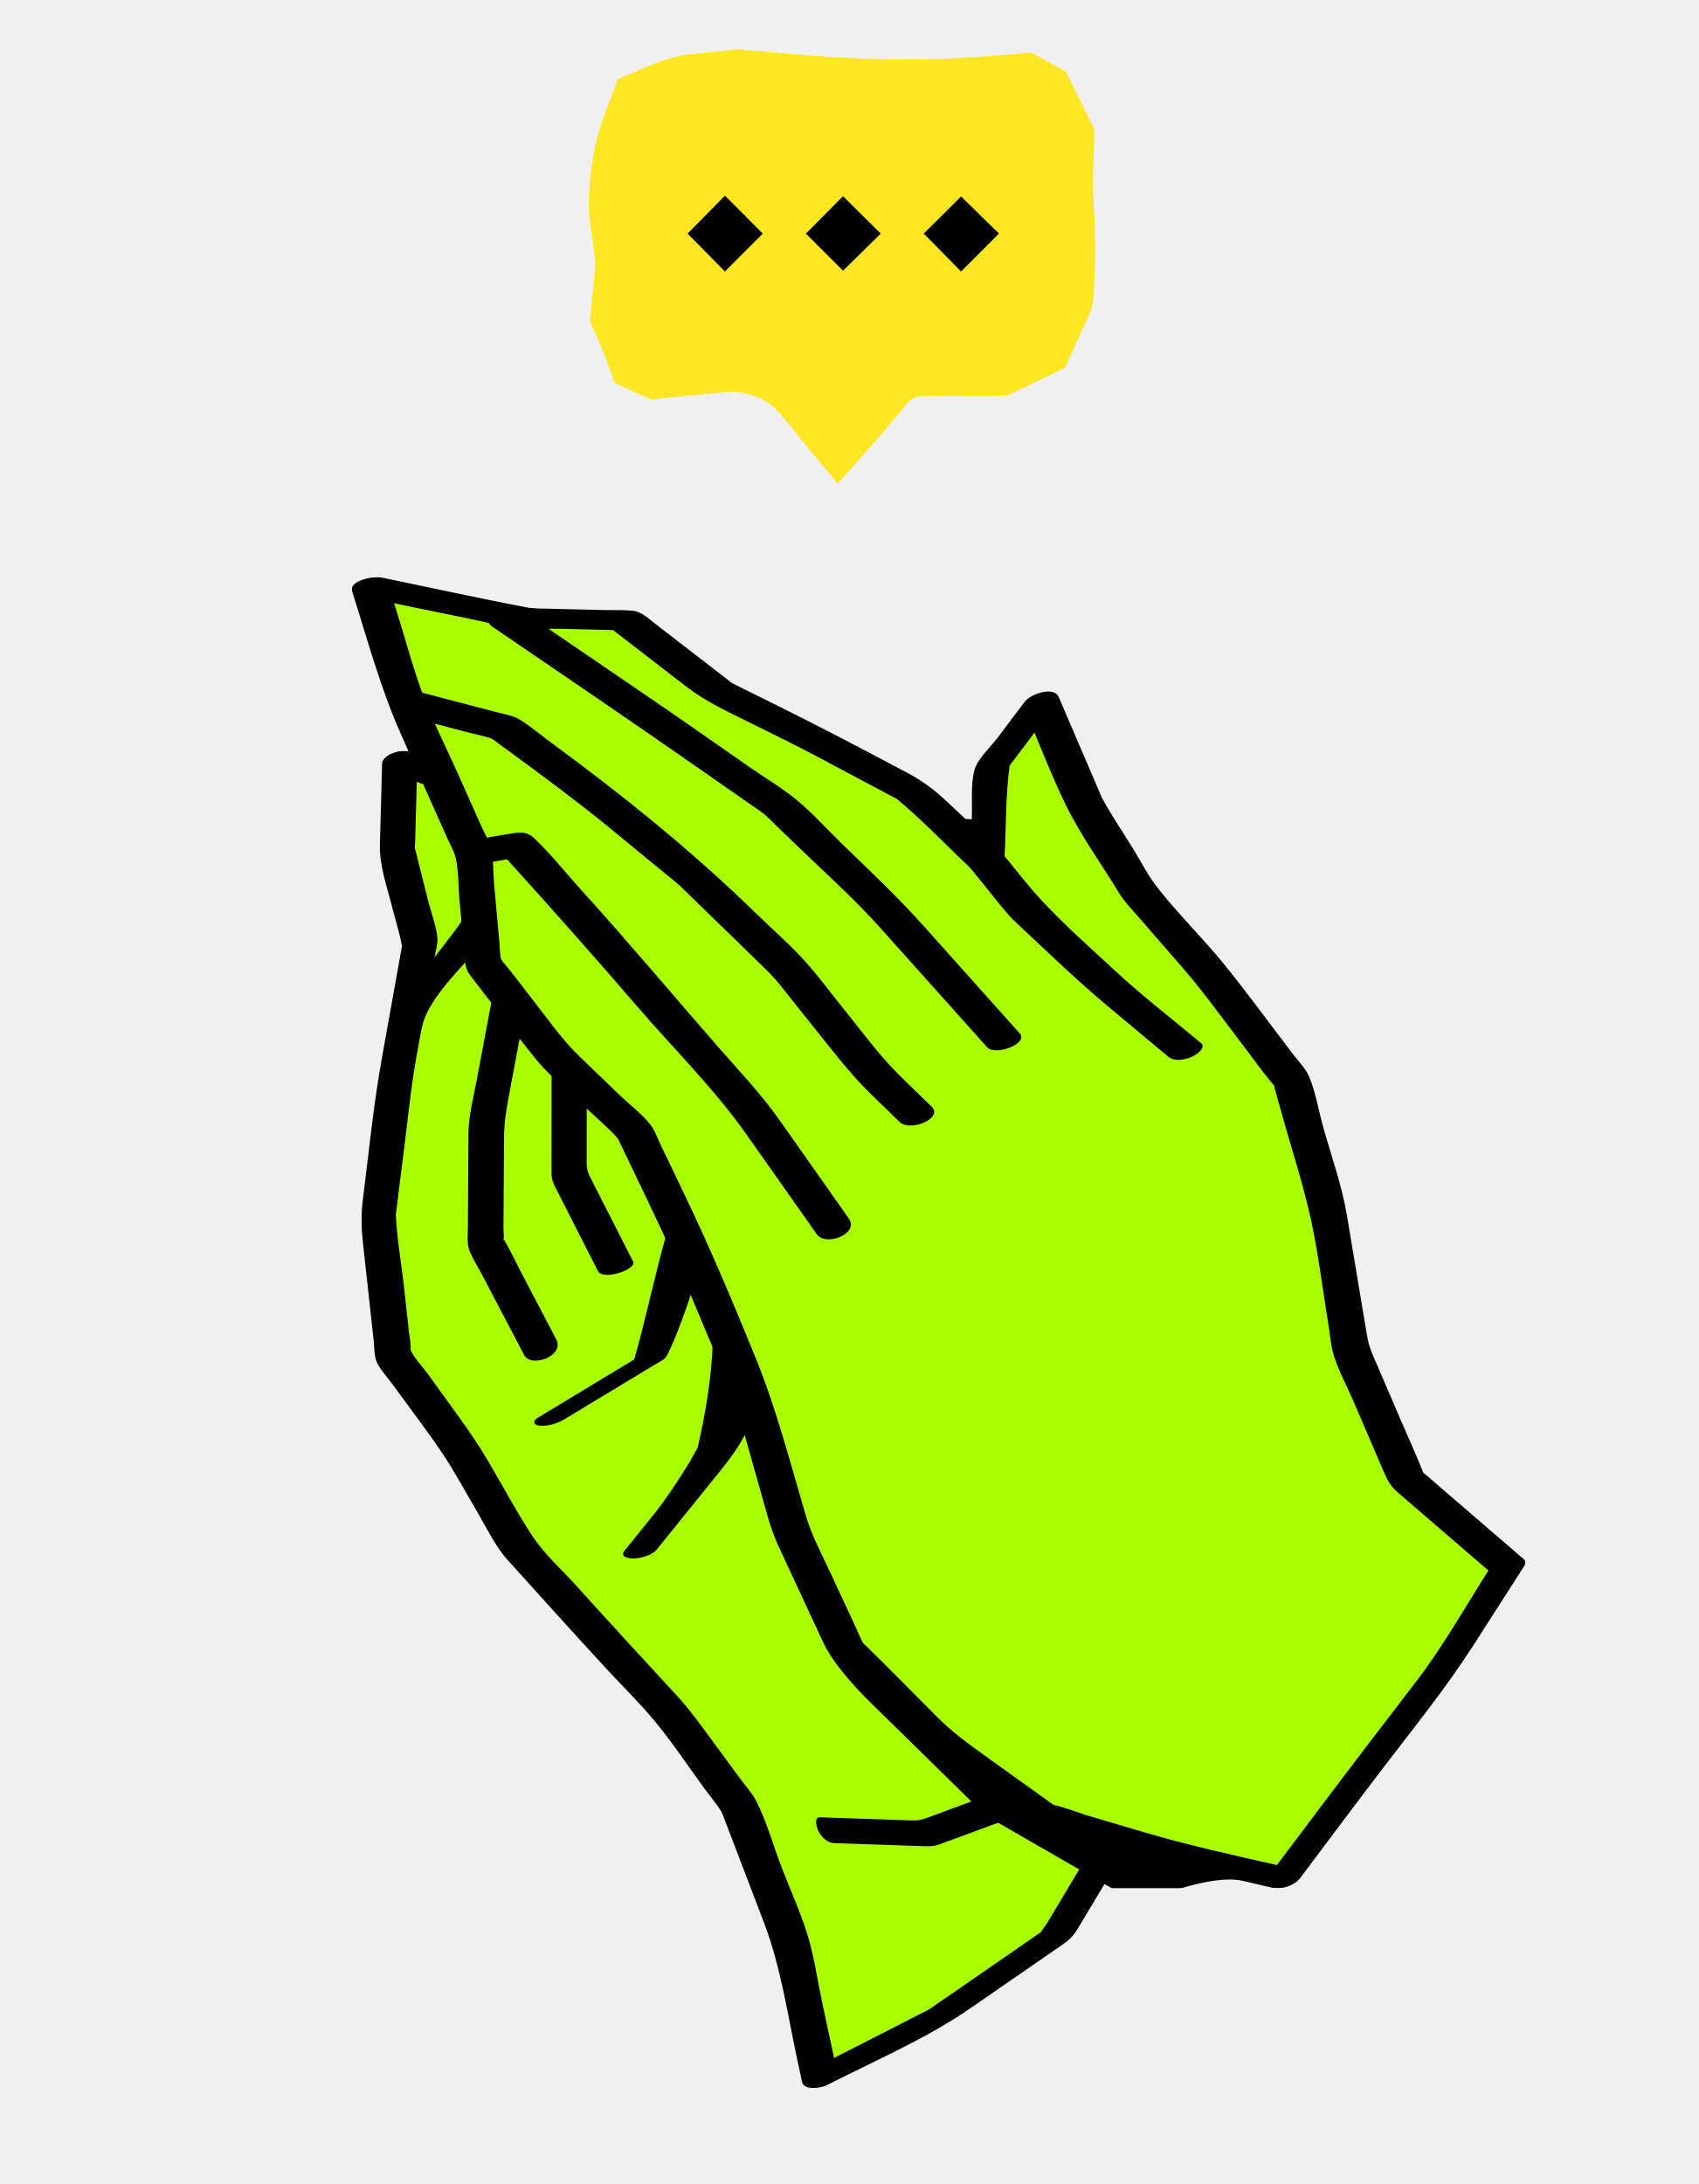
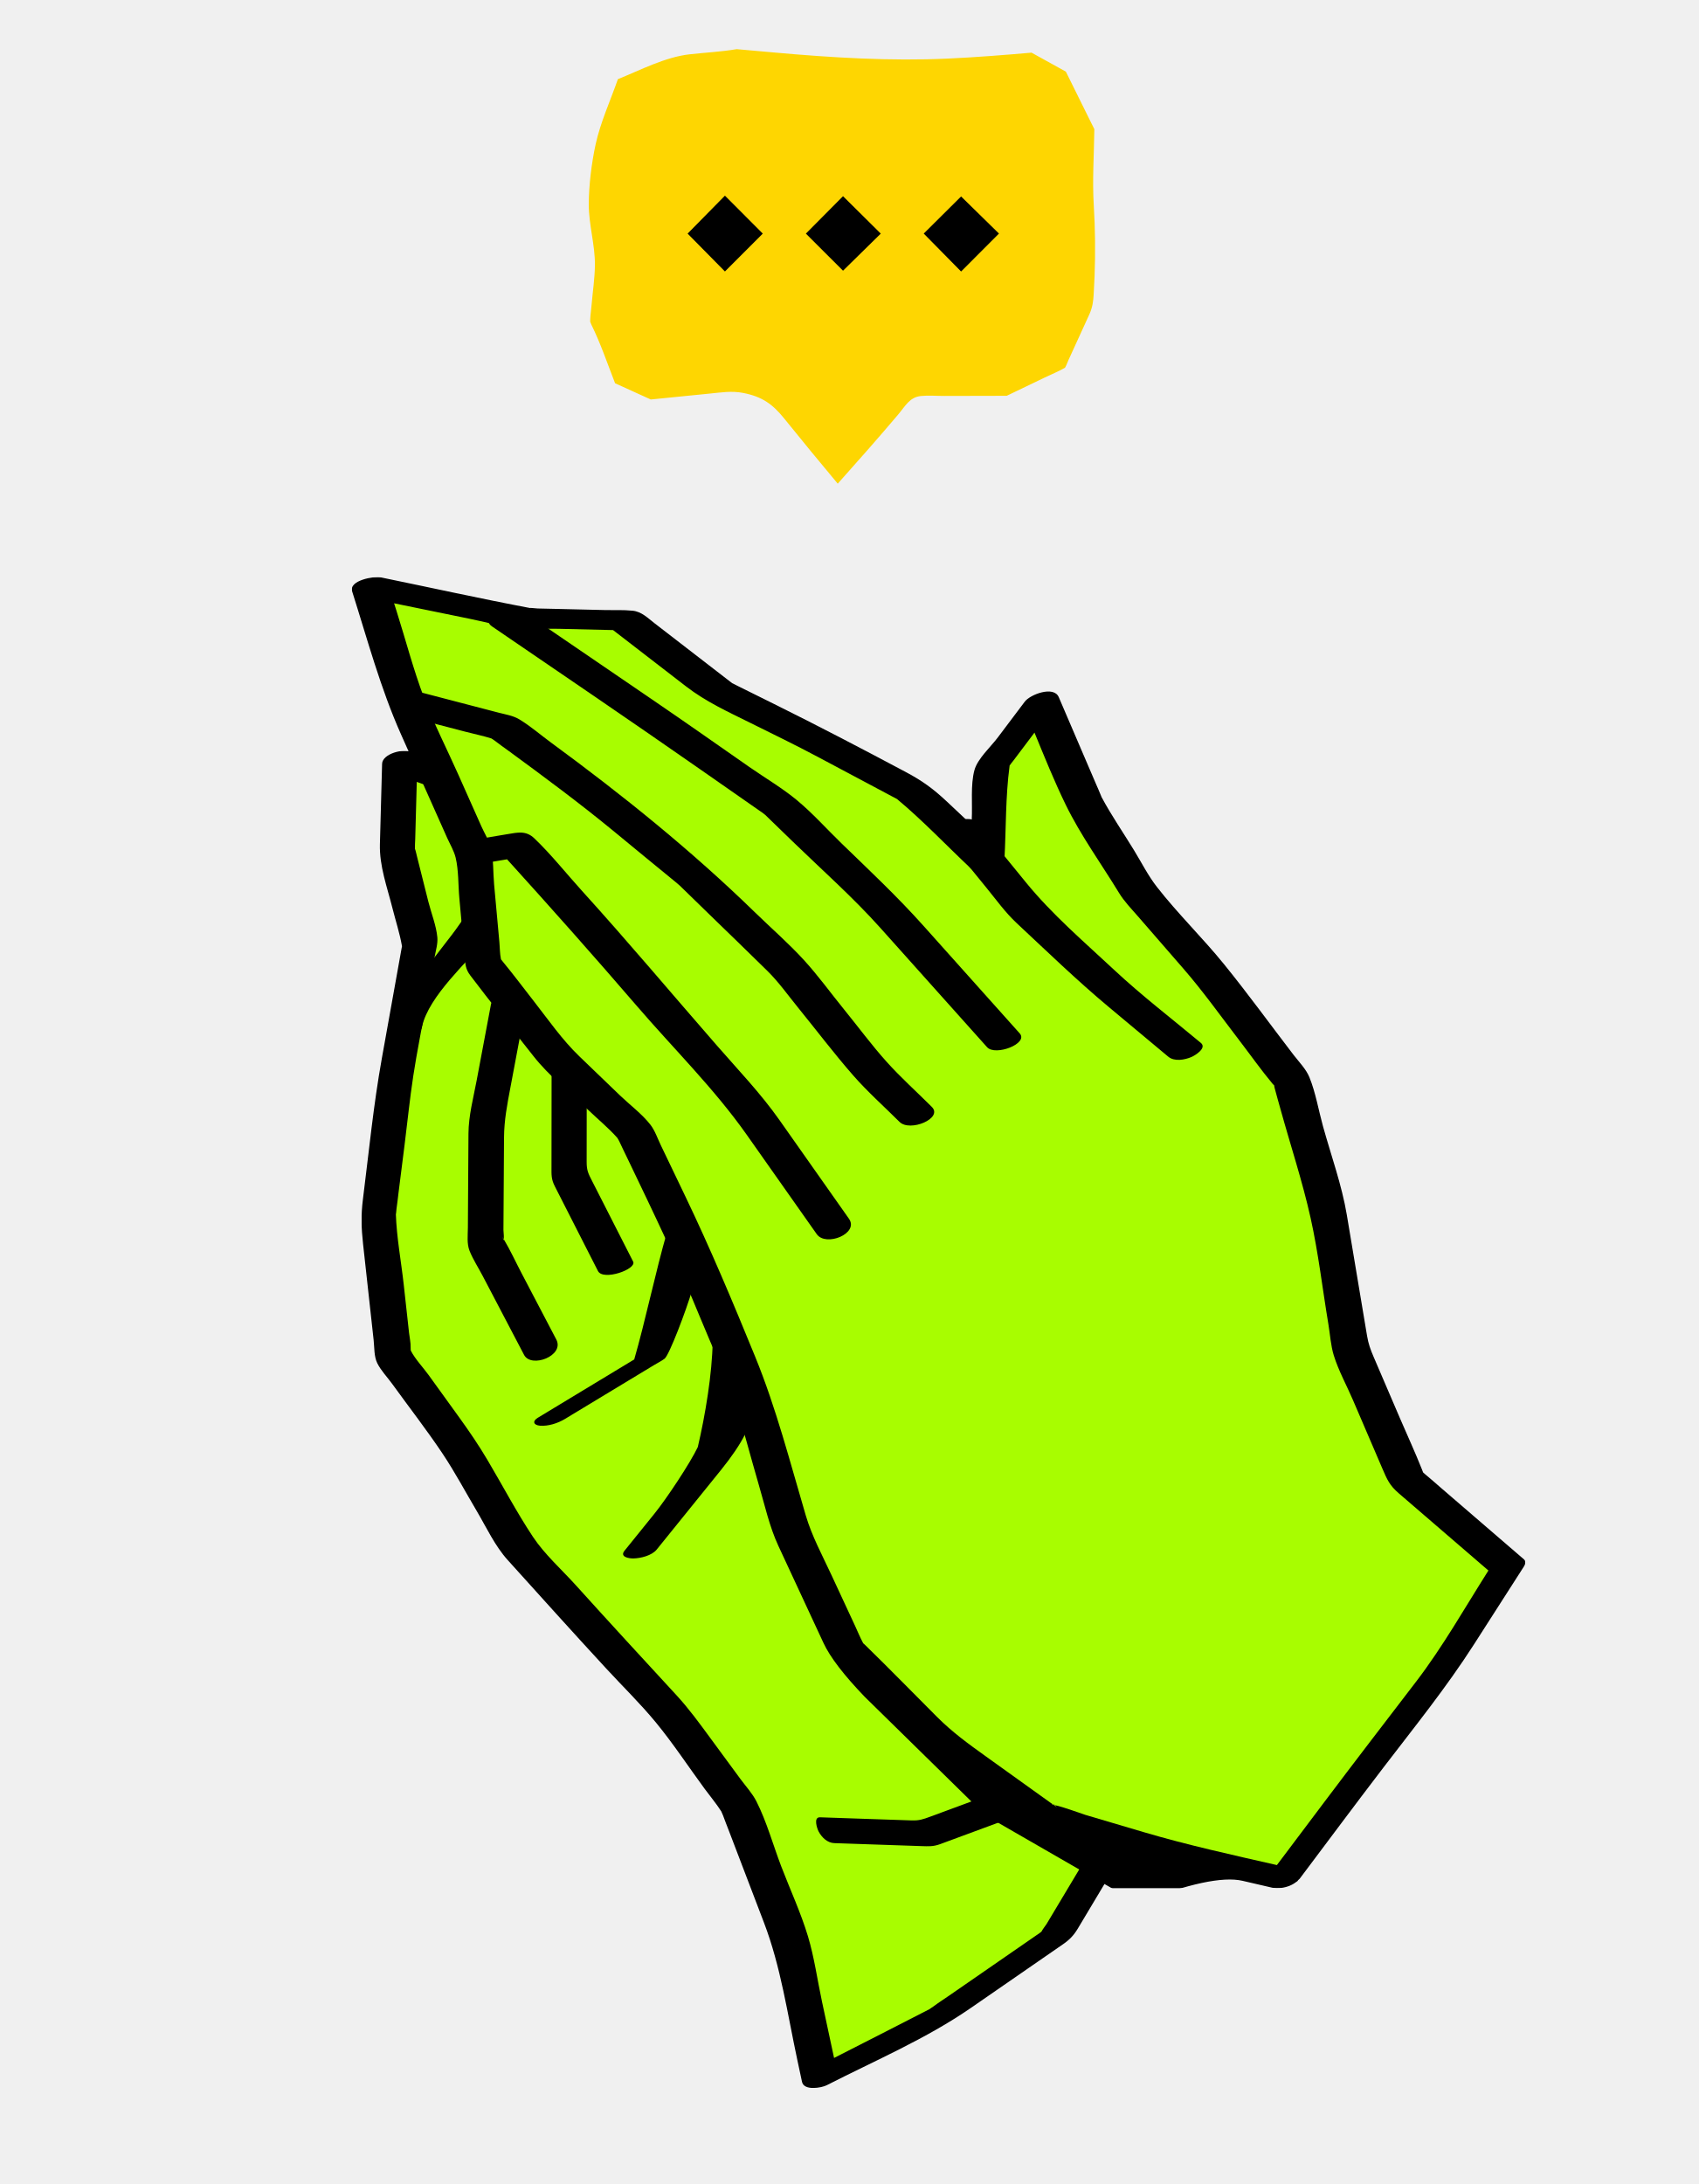
<svg xmlns="http://www.w3.org/2000/svg" height="180" viewBox="0 0 140 180" width="140">
  <mask id="a" fill="#fff">
    <path d="m.803.798h64.652v110.202h-64.652z" fill="#fff" fill-rule="evenodd" />
  </mask>
  <mask id="b" fill="#fff">
    <path d="m0 .478h96.722v108.054h-96.722z" fill="#fff" fill-rule="evenodd" />
  </mask>
  <g fill="none" fill-rule="evenodd">
    <path d="m0 1h140v180h-140z" transform="translate(0 -1)" />
    <path d="m3.745 71.273 1.865 7.421-1.999 11.13-1.443 11.44 1.266 11.497 5.485 7.599 4.803 8.113 6.291 6.969 6.362 6.899 5.521 7.509 4.26 11.15 2.398 11.192 9.938-5.08 9.651-6.669 5.894-9.851-4.373-10.213-2.853-10.844-4.81-10.088-3.723-10.514-3.679-10.597-7.756-7.086-7.14-7.557-6.957-7.736-6.72-7.853-12.078-4.315z" fill="#a8fd00" transform="translate(29 -1)" />
    <path d="m62.535 88.612c-.001-.065.02-.125.11-.12-.02-.002-.061.048-.11.12m-.486.877-4.793 8.01c-.064.106-.32.417-.417.621-.045.036-.092.073-.133.101l-3.393 2.345-4.112 2.842c-.428.295-.87.577-1.285.888-.094.07-.2.125-.29.2l-.003.003c-2.442 1.262-4.896 2.503-7.343 3.755l-.532.271-.996-4.646c-.38-1.774-.633-3.64-1.156-5.378-.59-1.959-1.48-3.872-2.21-5.783-.667-1.748-1.193-3.673-2.04-5.343-.338-.664-.887-1.257-1.327-1.855-.83-1.127-1.658-2.255-2.487-3.382-.897-1.22-1.755-2.404-2.78-3.515-2.777-3.012-5.551-6.024-8.296-9.065-1.158-1.283-2.562-2.53-3.521-3.972-1.353-2.036-2.507-4.237-3.754-6.34-.73-1.235-1.503-2.365-2.343-3.53l-2.512-3.478c-.456-.632-1.11-1.309-1.468-2.016-.001-.029-.014-.119-.011-.257.012-.389-.09-.82-.132-1.206l-.438-3.975c-.211-1.91-.586-3.883-.648-5.809.015.054.039-.34.052-.427.067-.439.11-.882.166-1.322.167-1.31.332-2.62.497-3.93.24-1.907.432-3.826.722-5.724.309-2.023.725-4.037 1.087-6.052.226-1.258.45-2.514.677-3.77.09-.508.265-1.055.219-1.572-.086-.969-.505-2.006-.742-2.948l-.927-3.69c-.021-.083-.151-.66-.182-.672-.008-.26.02-.533.026-.788l.11-4.024.018-.7 4.816 1.72 4.068 1.454c.125.044.36.17.568.246.083.098.212.215.253.263 3.219 3.761 6.434 7.513 9.745 11.194 3.349 3.725 6.777 7.364 10.217 11.007 1.36 1.44 2.9 2.72 4.36 4.053l3.37 3.078c.095.086.425.448.46.417.099.23.166.5.244.722 1.613 4.646 3.224 9.291 4.865 13.927.752 2.126 1.397 4.337 2.28 6.411 1.115 2.607 2.45 5.138 3.67 7.697.78 1.633 1.28 3.005 1.742 4.755.719 2.736 1.309 5.547 2.169 8.243.68 2.135 1.778 4.207 2.66 6.266.516 1.206.94 2.534 1.577 3.682l.09.165c-.171.27-.425.777-.457.833m3.392-1.478c-.18-1.015-.924-2.157-1.328-3.099-.687-1.608-1.376-3.214-2.064-4.82-.73-1.707-1.221-3.27-1.695-5.07-.687-2.613-1.18-5.389-2.088-7.934-.806-2.26-2.112-4.444-3.144-6.608-.795-1.668-1.593-3.283-2.208-5.02-1.714-4.842-3.423-9.684-5.108-14.535l-1.501-4.323c-.204-.586-.326-.903-.784-1.32l-6.623-6.052c-3.002-2.742-5.748-5.867-8.467-8.89-3.46-3.849-6.898-7.703-10.263-11.634-.854-.999-1.674-2.046-2.571-3.006-.455-.485-.995-.628-1.615-.85-2.985-1.066-5.97-2.134-8.957-3.2l-1.988-.71c-.773-.405-2.522.108-2.543.924l-.18 6.623c-.05 1.806.597 3.537 1.035 5.28.258 1.026.598 2.063.78 3.104l.008.026-.025.116c-.072.38-.137.761-.205 1.142-.48 2.668-.958 5.337-1.437 8.005-.688 3.828-1.066 7.712-1.553 11.57-.17 1.34-.138 2.377.01 3.724l.87 7.904c.067.604.026 1.354.298 1.903.295.603.842 1.168 1.233 1.71 1.388 1.923 2.858 3.808 4.174 5.782 1.006 1.51 1.869 3.134 2.794 4.696.8 1.355 1.493 2.867 2.552 4.041 2.69 2.98 5.374 5.965 8.096 8.915 1.364 1.48 2.833 2.91 4.112 4.464 1.432 1.74 2.69 3.658 4.025 5.474.45.613.959 1.216 1.37 1.86.013.041.107.234.143.331.154.428.325.85.487 1.274l2.893 7.575c1.385 3.625 1.935 7.525 2.747 11.315l.384 1.796c.164.762 1.619.494 2.04.278 3.986-2.037 8.202-3.828 11.888-6.376l7.6-5.252c.529-.365.876-.73 1.205-1.28l2.29-3.83 2.464-4.117c.326-.544.964-1.252.849-1.906" fill="#000" mask="url(#a)" transform="translate(29 61.086)" />
    <path d="m76.783 155.728 6.308-8.384 6.487-8.477 5.688-8.87-8.337-7.183-4.568-10.638-1.884-11.262-3.039-10.98-6.918-9.019-5.654-6.506-4.502-7.386-3.546-8.266-4.048 5.372-.425 7.777-6.127-5.76-7.947-4.229-8.125-4.025-7.567-5.84-8.505-.199-12.598-2.583 3.031 9.548 5.493 12.318.845 9.272 5.768 7.368 6.7 6.442 5.111 10.652 4.472 10.939 3.358 11.366 4.489 9.66 7.444 7.445 8.592 6.16 10.178 3.01z" fill="#a8fd00" transform="translate(29 -.914)" />
    <path d="m80.109 101.497-3.861 5.132c-3.674-.838-7.354-1.644-10.969-2.712-1.609-.477-3.219-.952-4.828-1.428-.165-.049-1.855-.667-2.497-.798.119.11.19.284.076.117-.033-.047-.098-.093-.166-.136-.087-.014-.149-.016-.164.004.026-.034.056-.049.085-.055-.043-.025-.09-.053-.12-.074l-1.532-1.098-3.88-2.782c-1.454-1.043-2.757-1.988-4.015-3.246-1.987-1.988-3.951-4.003-5.964-5.964-.068-.067-.104-.095-.127-.11-.008-.018-.016-.037-.033-.068-.232-.432-.417-.897-.624-1.342l-1.961-4.22c-.752-1.62-1.609-3.196-2.115-4.909-1.3-4.4-2.436-8.84-4.173-13.088-1.83-4.476-3.672-8.87-5.763-13.228l-2.016-4.204c-.263-.547-.482-1.205-.858-1.686-.686-.878-1.692-1.628-2.494-2.398l-3.358-3.23c-1.418-1.363-2.541-2.995-3.751-4.542-.844-1.077-1.663-2.18-2.535-3.236-.054-.065-.12-.14-.173-.215-.001-.009-.001-.018-.006-.039-.091-.44-.084-.924-.125-1.372l-.436-4.77c-.088-.97-.035-2.098-.277-3.044-.15-.582-.522-1.177-.766-1.724l-1.93-4.33c-.927-2.079-1.986-4.144-2.797-6.273-.885-2.322-1.516-4.774-2.267-7.142l-.207-.65 6.218 1.273c1.147.235 2.308.55 3.468.711 1.259.177 2.59.088 3.858.117l4.506.106c2.004 1.545 4.008 3.091 6.011 4.638 1.646 1.27 3.42 2.075 5.289 3.002 1.862.923 3.731 1.828 5.566 2.805 1.458.776 2.916 1.553 4.375 2.328l1.72.916c.148.08.301.152.446.237 2.119 1.762 4.05 3.808 6.059 5.696.553.521 2.744.167 2.794-.748.138-2.528.083-5.145.419-7.653.003-.024.003-.036.003-.05.086-.14.209-.273.304-.4l1.401-1.858.348-.463c.824 2.001 1.634 4.015 2.578 5.951 1.225 2.513 2.932 4.866 4.387 7.254.436.715 1.014 1.306 1.564 1.938 1.242 1.43 2.483 2.86 3.725 4.287 1.647 1.894 3.11 3.954 4.636 5.944.909 1.186 1.778 2.42 2.735 3.567.077.093.119.135.144.155-.01.011-.012.05.018.165.157.604.332 1.204.499 1.805.822 2.966 1.804 5.93 2.473 8.934.642 2.881.982 5.863 1.469 8.774.138.83.193 1.748.441 2.552.388 1.255 1.067 2.482 1.583 3.687l2.421 5.638c.394.917.601 1.395 1.348 2.038l7.395 6.37c-1.939 3.056-3.75 6.268-5.946 9.138-2.549 3.33-5.107 6.653-7.628 10.005zm9.649-25.969c-.431-.37-.854-.754-1.294-1.114-.045-.036-.127-.12-.164-.145-.032-.078-.06-.159-.088-.229-.568-1.432-1.218-2.836-1.826-4.25l-2.162-5.038c-.263-.614-.433-1.079-.543-1.732-.555-3.323-1.111-6.647-1.668-9.97-.412-2.469-1.3-4.908-1.967-7.317-.363-1.31-.602-2.762-1.114-4.023-.279-.689-.863-1.272-1.314-1.86-1.909-2.489-3.757-5.04-5.734-7.476-1.766-2.177-3.801-4.148-5.524-6.359-.722-.924-1.272-2.014-1.883-3.016-.887-1.456-1.88-2.89-2.684-4.398.01.011-.056-.135-.102-.25-.1-.256-.217-.507-.325-.759-.409-.954-.818-1.908-1.228-2.86l-1.871-4.363c-.413-.964-2.357-.213-2.795.367l-2.246 2.981c-.57.756-1.65 1.731-1.907 2.665-.335 1.214-.154 2.817-.223 4.07l-.023.43-1.999-1.879c-1.141-1.073-2.04-1.729-3.418-2.462-3.597-1.914-7.193-3.793-10.844-5.602l-3.044-1.509c-.085-.042-.359-.19-.417-.21-.154-.114-.304-.236-.455-.35-1.976-1.527-3.953-3.053-5.93-4.578-.579-.446-1.075-.969-1.824-1.045-.769-.079-1.573-.037-2.346-.055-1.34-.03-2.681-.062-4.021-.095l-1.456-.033c-.174-.004-.829-.087-.555-.024-4.143-.782-8.266-1.696-12.397-2.544-.531-.108-2.63.246-2.34 1.161 1.257 3.96 2.334 7.985 4.026 11.781l3.804 8.532c.234.522.567 1.075.7 1.63.251 1.048.206 2.26.304 3.331l.436 4.77c.063.698.061 1.07.476 1.618 1.69 2.236 3.457 4.417 5.185 6.623 1.291 1.65 3.04 3.022 4.546 4.47.778.748 1.654 1.464 2.372 2.275.019.03.096.14.168.293.233.506.481 1.004.721 1.505 2.084 4.343 4.155 8.638 5.977 13.094.898 2.197 1.924 4.382 2.707 6.624.809 2.315 1.398 4.732 2.093 7.084.497 1.683.874 3.44 1.615 5.034l3.723 8.011c.538 1.158 1.67 2.634 3.394 4.429l9.979 9.79 12.543 7.228c4.115-1.614 6.988-2.231 8.62-1.853l2.476.574c.045.011.098.005.145.012.062.01.124.017.178.02.013 0 .027-.003.041-.003.136.004.274-.006.418-.027.035-.005.068-.01.103-.017.141-.026.274-.062.409-.11.049-.018.094-.034.141-.054.115-.049.219-.102.319-.165.065-.039.123-.08.182-.126.035-.028.082-.049.113-.079.031-.029.039-.058.065-.087.039-.04.09-.072.124-.116 2.294-3.05 4.569-6.113 6.888-9.145 2.556-3.34 5.191-6.6 7.46-10.14l4.134-6.447c.105-.164.182-.426.001-.582z" fill="#000" mask="url(#b)" transform="translate(29 47.086)" />
    <path d="m57.785 149.621.079.051c.025.004.062.013.09.02-.052-.048-.11-.082-.17-.07m-46.229-97.08c5.734 3.913 11.477 7.814 17.171 11.786l5.183 3.616c.156.11.401.348.106.074.136.127.268.26.401.388l1.965 1.905c2.403 2.328 4.936 4.57 7.17 7.065l8.81 9.845c.673.755 3.442-.295 2.688-1.139l-7.956-8.892c-2.13-2.38-4.445-4.553-6.742-6.778-1.203-1.166-2.359-2.464-3.649-3.535-1.22-1.015-2.648-1.85-3.95-2.758-2.607-1.818-5.207-3.647-7.833-5.439l-11.06-7.549c-.785-.536-3.46.621-2.304 1.411m36.251 39.601c-1.239-1.236-2.565-2.424-3.734-3.727-1.227-1.367-2.33-2.867-3.489-4.291-1.106-1.361-2.155-2.815-3.34-4.108-1.258-1.372-2.69-2.618-4.023-3.916-5.232-5.094-10.887-9.648-16.773-13.964-.868-.636-1.718-1.376-2.638-1.933-.516-.313-1.137-.404-1.718-.555l-6.588-1.72c-.682-.178-1.569-.002-2.049.55-.41.47-.313 1.118.346 1.29l5.576 1.455c.701.184 1.432.33 2.124.55.044.029.162.095.278.185.364.288.753.552 1.128.828 2.95 2.16 5.854 4.31 8.677 6.63 1.723 1.414 3.438 2.839 5.168 4.245.061.049.238.208.295.256l.24.233 2.138 2.083c1.612 1.569 3.237 3.128 4.838 4.709.921.91 1.686 1.99 2.501 2.994 1.515 1.863 2.974 3.794 4.555 5.602 1.181 1.352 2.551 2.569 3.824 3.837.861.86 3.61-.29 2.664-1.233m-6.832 9.214c-1.91-2.712-3.82-5.425-5.732-8.137-1.544-2.192-3.409-4.138-5.17-6.158-3.7-4.24-7.315-8.553-11.095-12.718-1.302-1.434-2.538-3.004-3.94-4.34-.68-.65-1.368-.481-2.204-.342-.933.156-1.868.31-2.802.467-.614.102-1.147.339-1.207 1.093-.055.684.361 1.116.947 1.019l3.023-.504c3.618 3.992 7.186 8.007 10.701 12.09 3.014 3.504 6.381 6.818 9.043 10.596l5.783 8.208c.751 1.067 3.514-.051 2.653-1.274m29.009-14.487c-2.379-1.987-4.866-3.889-7.132-6.004-2.519-2.352-5.128-4.575-7.307-7.248l-4.022-4.934c-.625-.765-3.41.25-2.692 1.133l3.482 4.271c.801.982 1.548 2.028 2.476 2.895 2.513 2.347 4.98 4.737 7.62 6.94l4.884 4.078c.508.425 1.36.267 1.918.026.29-.125 1.285-.73.773-1.158m-61.713-8.945-4.317 5.608-.617.801c-.464.603.41.735.858.706.46-.029.368.497.796.324.325-.13-.145 1.36.018 1.039.245-.483.647-.264.778-.872.55-2.54 3.87-5.441 5.043-6.964l.616-.802c.465-.603-.408-.735-.858-.706-.46.029-.663-1.898-.809-1.46-.187.559-1.289 2.042-1.508 2.326m3.194 5.786-1.174 6.244c-.272 1.453-.668 2.902-.677 4.384l-.048 7.761c-.004.638-.097 1.318.14 1.91.287.715.735 1.4 1.09 2.081l3.403 6.493c.59 1.124 3.356.067 2.655-1.27l-2.873-5.484c-.482-.919-.921-1.883-1.454-2.774-.352-.588.069.047-.036.134.092-.078.005-.785.006-.904.016-2.537.03-5.075.048-7.612.009-1.437.26-2.716.528-4.138l1.326-7.053c.267-1.422-2.693-1.054-2.934.228m5.001 5.857-.008 7.472c-.001.701-.032 1.046.276 1.65l1.964 3.858 1.59 3.121c.426.834 3.219-.148 2.899-.777l-3.376-6.627c-.328-.642-.456-.888-.455-1.591 0-1.463.003-2.928.004-4.392.002-1.163.002-2.327.003-3.49 0-.654-2.896-.188-2.897.776m12.051 30.61c-.616 1.3-2.556 4.232-3.575 5.492l-2.466 3.053c-.415.513.362.641.728.635.601-.01 1.523-.233 1.927-.734 1.764-2.184 3.53-4.367 5.292-6.55 1.763-2.185 2.594-3.812 2.802-5.443.208-1.63-.95-3.847-.782-5.165.115-.904-2.595-.809-2.699 0-.042 2.675-.609 6.079-1.227 8.712zm-2.55-17.672c-.896 3.086-1.794 7.365-2.69 10.451l-7.944 4.805c-.486.293-.341.611.175.655.679.056 1.476-.202 2.05-.55l7.344-4.44c.287-.175.605-.33.877-.532.38-.282 1.795-4.018 2.266-5.637.369-1.271.412-2.79.782-4.06.175-.605-1.427-2.128-1.645-1.378zm28.395 45.665c-2.229.822-4.459 1.646-6.687 2.47-.608.224-.917.33-1.549.308l-4.228-.143-3.312-.114c-.566-.018-.228.954-.107 1.177.261.486.72.933 1.29.952l7.14.244c.631.021 1.01.05 1.588-.163l3.918-1.447 3.131-1.156c.955-.353-.406-2.416-1.184-2.129" fill="#000" transform="translate(29 -.914)" />
-     <path d="m12.907.052 3.173.282c4.71.42 9.496.713 14.222.495 2.313-.106 4.608-.289 6.91-.489l2.827 1.563 2.114 4.271.116.228.119.242-.002.074c-.026 2.07-.171 4.117-.046 6.183.12 1.999.142 3.885.067 5.852l-.072 1.475c-.035.61-.092 1.097-.37 1.707l-1.712 3.746-.134.32c-.045.11-.095.219-.154.312l-.03.014c-.515.294-1.084.522-1.62.78l-3.15 1.514-5.141.012c-.633.002-1.302-.06-1.933.005-.93.096-1.285.832-1.862 1.514-1.635 1.933-3.306 3.824-4.991 5.71-1.488-1.785-2.97-3.576-4.428-5.388-.926-1.148-1.79-1.782-3.361-2.089-.954-.188-1.848-.038-2.801.056l-4.821.483-2.941-1.336c-.63-1.612-1.193-3.288-1.956-4.833-.037-.074-.072-.162-.098-.245.001-.337.044-.682.08-1.022l.034-.338c.092-1.086.264-2.195.277-3.285.02-1.666-.506-3.33-.506-4.997 0-1.573.23-3.436.565-4.974.394-1.81 1.223-3.612 1.835-5.369 1.903-.77 3.889-1.818 5.911-2.049 1.277-.145 2.606-.206 3.879-.424z" fill="#ffe623" transform="translate(47.813 4)" />
+     <path d="m12.907.052 3.173.282c4.71.42 9.496.713 14.222.495 2.313-.106 4.608-.289 6.91-.489l2.827 1.563 2.114 4.271.116.228.119.242-.002.074c-.026 2.07-.171 4.117-.046 6.183.12 1.999.142 3.885.067 5.852l-.072 1.475c-.035.61-.092 1.097-.37 1.707l-1.712 3.746-.134.32c-.045.11-.095.219-.154.312l-.03.014c-.515.294-1.084.522-1.62.78l-3.15 1.514-5.141.012c-.633.002-1.302-.06-1.933.005-.93.096-1.285.832-1.862 1.514-1.635 1.933-3.306 3.824-4.991 5.71-1.488-1.785-2.97-3.576-4.428-5.388-.926-1.148-1.79-1.782-3.361-2.089-.954-.188-1.848-.038-2.801.056l-4.821.483-2.941-1.336c-.63-1.612-1.193-3.288-1.956-4.833-.037-.074-.072-.162-.098-.245.001-.337.044-.682.08-1.022l.034-.338c.092-1.086.264-2.195.277-3.285.02-1.666-.506-3.33-.506-4.997 0-1.573.23-3.436.565-4.974.394-1.81 1.223-3.612 1.835-5.369 1.903-.77 3.889-1.818 5.911-2.049 1.277-.145 2.606-.206 3.879-.424z" fill="#fed601" transform="translate(47.813 4)" />
    <g fill="#000">
      <path d="m8.863 15.253 3.077 3.12 3.118-3.12-3.118-3.127zm9.749.001 3.061 3.056 3.111-3.056-3.111-3.084zm12.793-3.062-3.079 3.058 3.079 3.126 3.121-3.126z" transform="translate(47.813 4)" />
      <path d="m40.362.621c-.169-.044-.263-.056-.287-.049.09.012.177.027.259.047z" transform="translate(29 -.914)" />
    </g>
  </g>
</svg>
